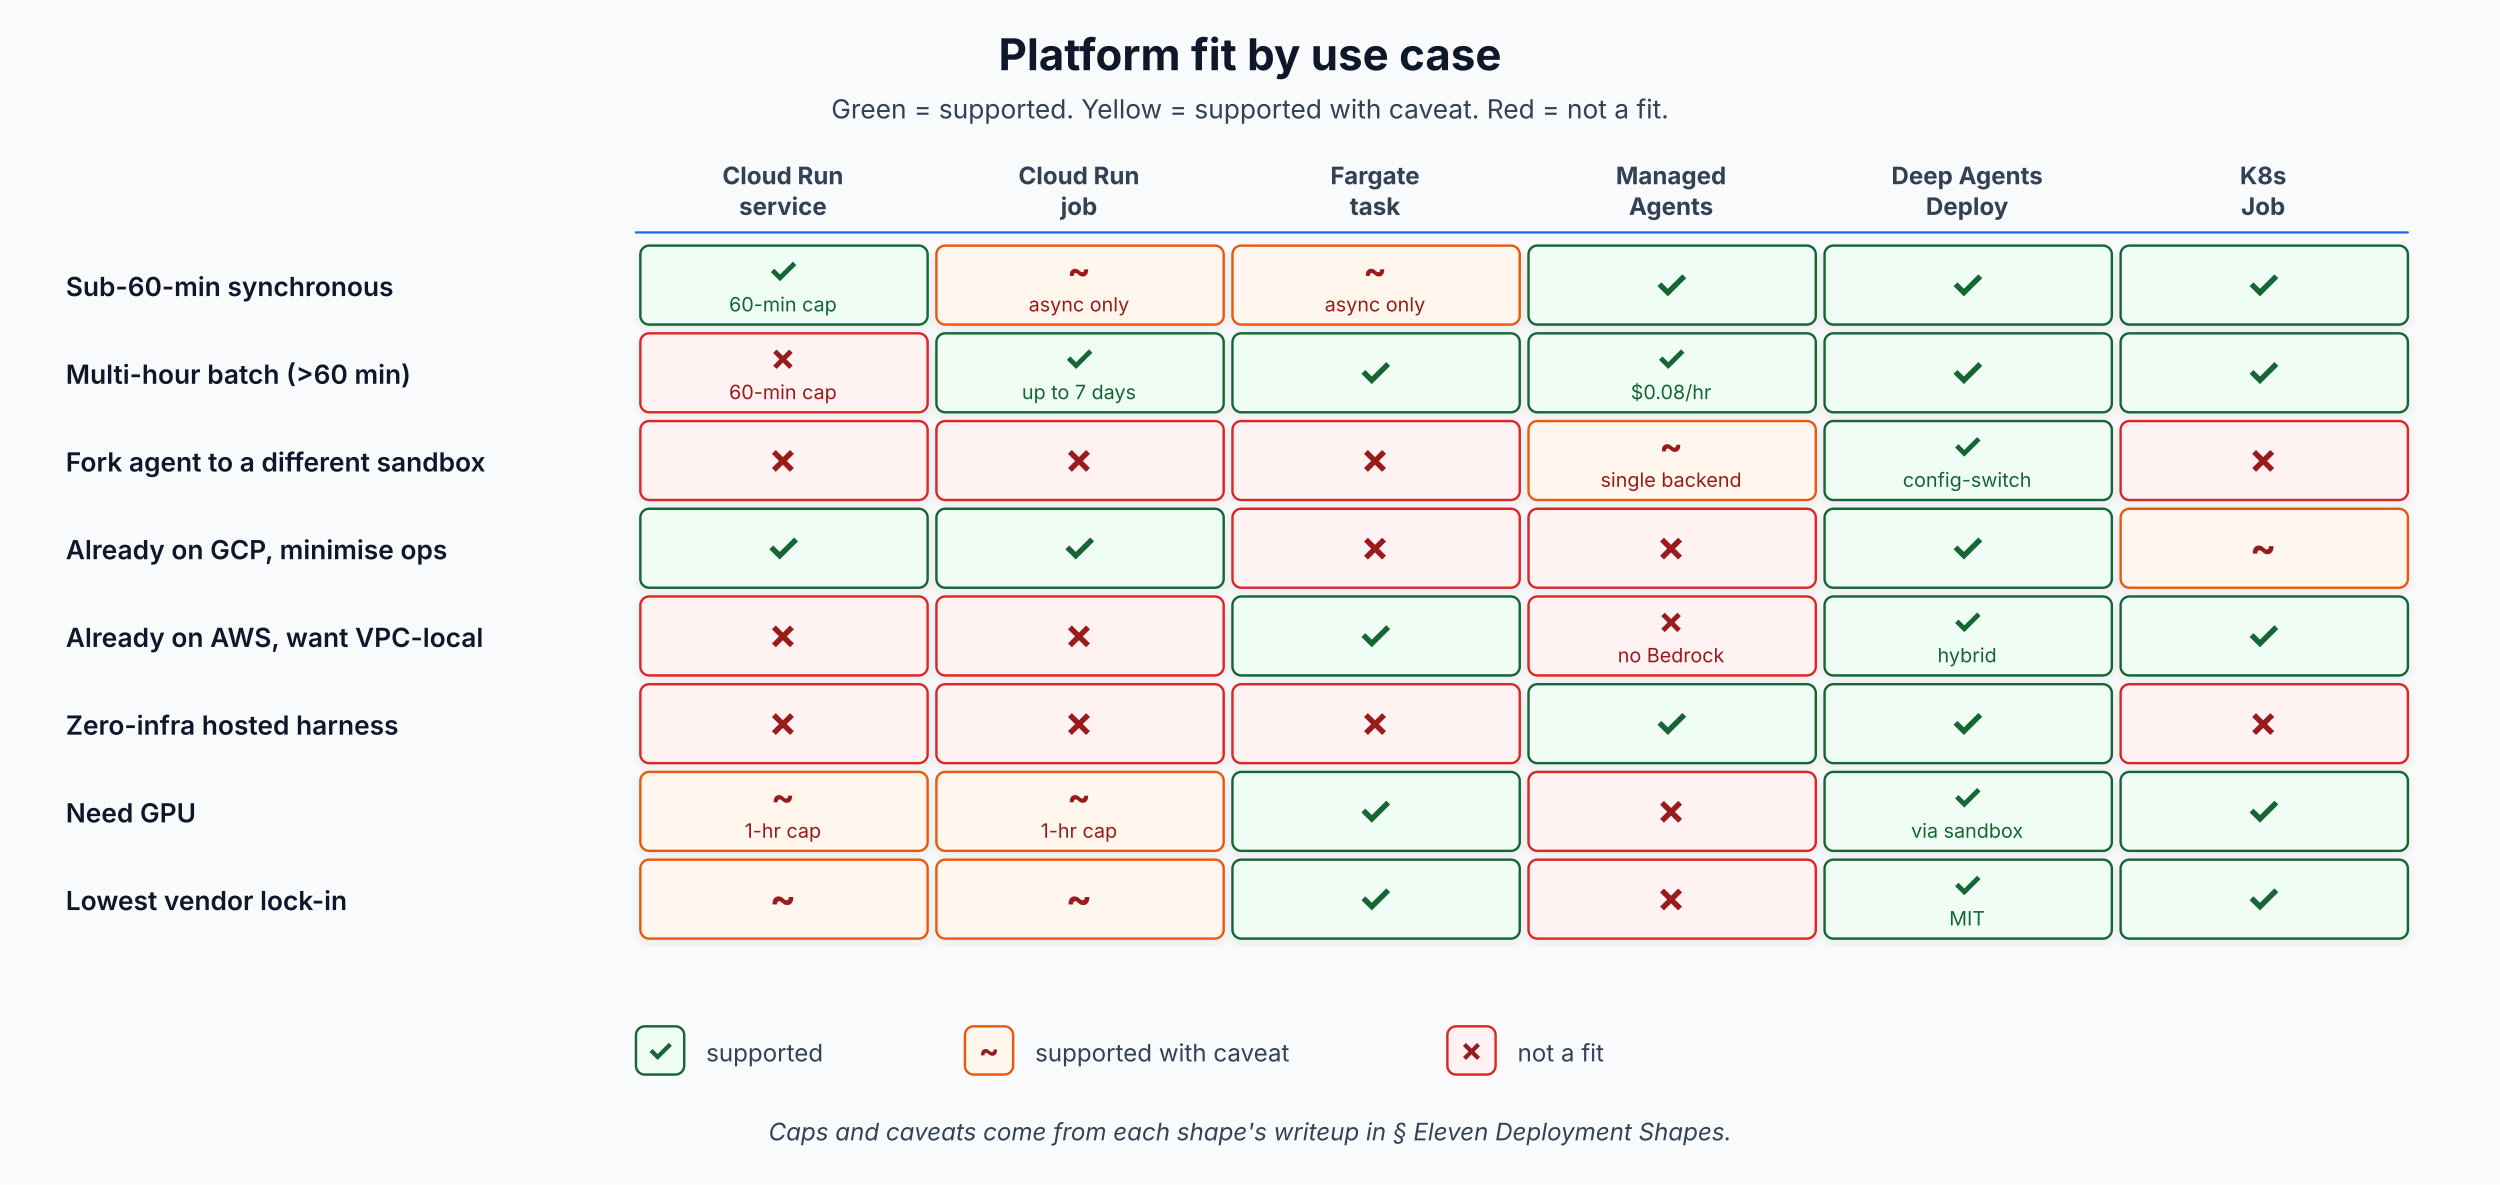
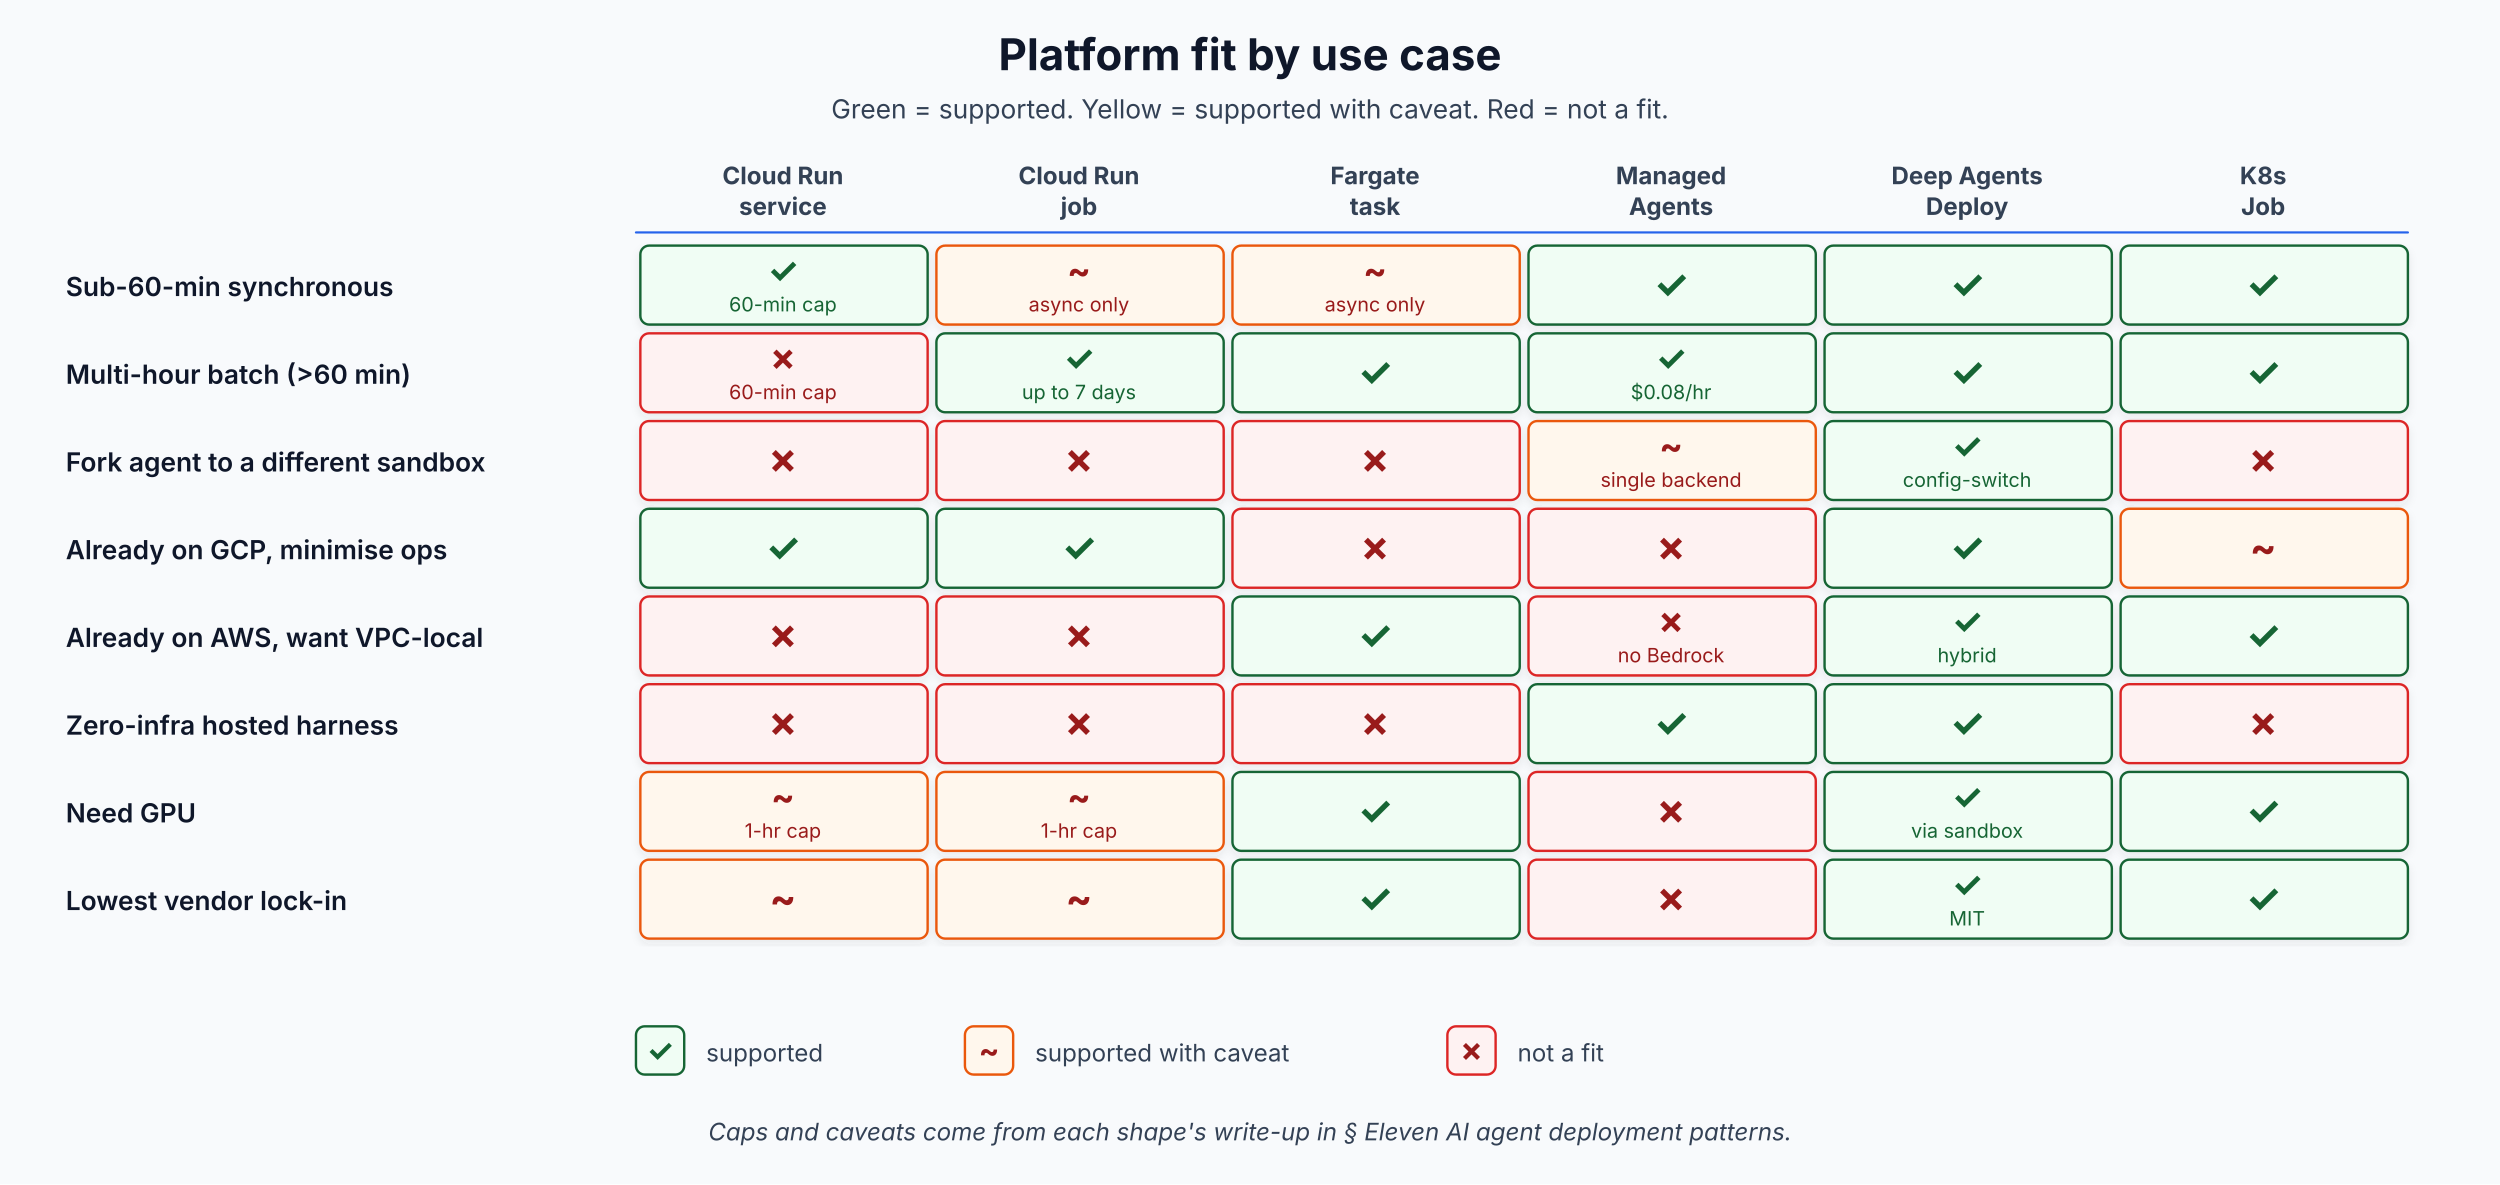
<svg xmlns="http://www.w3.org/2000/svg" viewBox="0 0 1140 540" font-family="Inter, system-ui, sans-serif" role="img" aria-label="Platform fit by use case" data-visual-system="evidence-plate-v1" preserveAspectRatio="xMidYMid meet" shape-rendering="geometricPrecision" text-rendering="geometricPrecision">
  <defs>
    <filter id="dsm" x="-10%" y="-10%" width="120%" height="120%">
      <feDropShadow dx="0" dy="2" stdDeviation="2" flood-color="#334155" flood-opacity="0.08" />
    </filter>
  </defs>
  <style data-visual-system="evidence-plate-v1">
    * { animation: none !important; }
    .anim-box, .bar, .bar-text, .seq-item, .t-box, .flow { opacity: 1 !important; transform: none !important; }
    path, line, polyline { stroke-linecap: round; stroke-linejoin: round; }
  </style>
  <rect width="1140" height="540" fill="#f8fafc" />
  <text y="32" text-anchor="middle" font-size="20" font-weight="700" fill="#0f172a" x="570">Platform fit by use case</text>
  <text y="54" text-anchor="middle" font-size="12" fill="#334155" x="570">Green = supported. Yellow = supported with caveat. Red = not a fit.</text>
  <g font-size="11" font-weight="700" fill="#334155" text-anchor="middle">
    <text y="84" x="357">Cloud Run</text>
    <text y="98" x="357">service</text>
    <text y="84" x="492">Cloud Run</text>
    <text y="98" x="492">job</text>
    <text y="84" x="627">Fargate</text>
    <text y="98" x="627">task</text>
    <text y="84" x="762">Managed</text>
    <text y="98" x="762">Agents</text>
    <text y="84" x="897">Deep Agents</text>
    <text y="98" x="897">Deploy</text>
    <text y="84" x="1032">K8s</text>
    <text y="98" x="1032">Job</text>
  </g>
  <line x1="290" y1="106" x2="1098" y2="106" stroke="#2563eb" stroke-width="1" />
  <text y="135" font-size="12" font-weight="600" fill="#0f172a" x="30">Sub-60-min synchronous</text>
  <g filter="url(#dsm)">
    <rect x="292" y="112" width="131" height="36" rx="4" fill="#f0fdf4" stroke="#166534" stroke-width="1.1" />
  </g>
  <text y="129" text-anchor="middle" font-size="16" font-weight="700" fill="#166534" x="357">✓</text>
  <text y="142" text-anchor="middle" font-size="9" fill="#166534" x="357">60-min cap</text>
  <g filter="url(#dsm)">
    <rect x="427" y="112" width="131" height="36" rx="4" fill="#fff7ed" stroke="#ea580c" stroke-width="1.1" />
  </g>
  <text y="129" text-anchor="middle" font-size="16" font-weight="700" fill="#991b1b" x="492">~</text>
  <text y="142" text-anchor="middle" font-size="9" fill="#991b1b" x="492">async only</text>
  <g filter="url(#dsm)">
    <rect x="562" y="112" width="131" height="36" rx="4" fill="#fff7ed" stroke="#ea580c" stroke-width="1.1" />
  </g>
  <text y="129" text-anchor="middle" font-size="16" font-weight="700" fill="#991b1b" x="627">~</text>
  <text y="142" text-anchor="middle" font-size="9" fill="#991b1b" x="627">async only</text>
  <g filter="url(#dsm)">
    <rect x="697" y="112" width="131" height="36" rx="4" fill="#f0fdf4" stroke="#166534" stroke-width="1.1" />
  </g>
  <text y="136" text-anchor="middle" font-size="18" font-weight="700" fill="#166534" x="762">✓</text>
  <g filter="url(#dsm)">
    <rect x="832" y="112" width="131" height="36" rx="4" fill="#f0fdf4" stroke="#166534" stroke-width="1.1" />
  </g>
  <text y="136" text-anchor="middle" font-size="18" font-weight="700" fill="#166534" x="897">✓</text>
  <g filter="url(#dsm)">
    <rect x="967" y="112" width="131" height="36" rx="4" fill="#f0fdf4" stroke="#166534" stroke-width="1.1" />
  </g>
  <text y="136" text-anchor="middle" font-size="18" font-weight="700" fill="#166534" x="1032">✓</text>
  <text y="175" font-size="12" font-weight="600" fill="#0f172a" x="30">Multi-hour batch (&gt;60 min)</text>
  <g filter="url(#dsm)">
    <rect x="292" y="152" width="131" height="36" rx="4" fill="#fef2f2" stroke="#dc2626" stroke-width="1.1" />
  </g>
  <text y="169" text-anchor="middle" font-size="16" font-weight="700" fill="#991b1b" x="357">✗</text>
  <text y="182" text-anchor="middle" font-size="9" fill="#991b1b" x="357">60-min cap</text>
  <g filter="url(#dsm)">
    <rect x="427" y="152" width="131" height="36" rx="4" fill="#f0fdf4" stroke="#166534" stroke-width="1.1" />
  </g>
  <text y="169" text-anchor="middle" font-size="16" font-weight="700" fill="#166534" x="492">✓</text>
  <text y="182" text-anchor="middle" font-size="9" fill="#166534" x="492">up to 7 days</text>
  <g filter="url(#dsm)">
    <rect x="562" y="152" width="131" height="36" rx="4" fill="#f0fdf4" stroke="#166534" stroke-width="1.1" />
  </g>
  <text y="176" text-anchor="middle" font-size="18" font-weight="700" fill="#166534" x="627">✓</text>
  <g filter="url(#dsm)">
    <rect x="697" y="152" width="131" height="36" rx="4" fill="#f0fdf4" stroke="#166534" stroke-width="1.1" />
  </g>
  <text y="169" text-anchor="middle" font-size="16" font-weight="700" fill="#166534" x="762">✓</text>
  <text y="182" text-anchor="middle" font-size="9" fill="#166534" x="762">$0.08/hr</text>
  <g filter="url(#dsm)">
    <rect x="832" y="152" width="131" height="36" rx="4" fill="#f0fdf4" stroke="#166534" stroke-width="1.1" />
  </g>
  <text y="176" text-anchor="middle" font-size="18" font-weight="700" fill="#166534" x="897">✓</text>
  <g filter="url(#dsm)">
    <rect x="967" y="152" width="131" height="36" rx="4" fill="#f0fdf4" stroke="#166534" stroke-width="1.1" />
  </g>
  <text y="176" text-anchor="middle" font-size="18" font-weight="700" fill="#166534" x="1032">✓</text>
  <text y="215" font-size="12" font-weight="600" fill="#0f172a" x="30">Fork agent to a different sandbox</text>
  <g filter="url(#dsm)">
    <rect x="292" y="192" width="131" height="36" rx="4" fill="#fef2f2" stroke="#dc2626" stroke-width="1.1" />
  </g>
  <text y="216" text-anchor="middle" font-size="18" font-weight="700" fill="#991b1b" x="357">✗</text>
  <g filter="url(#dsm)">
    <rect x="427" y="192" width="131" height="36" rx="4" fill="#fef2f2" stroke="#dc2626" stroke-width="1.1" />
  </g>
  <text y="216" text-anchor="middle" font-size="18" font-weight="700" fill="#991b1b" x="492">✗</text>
  <g filter="url(#dsm)">
    <rect x="562" y="192" width="131" height="36" rx="4" fill="#fef2f2" stroke="#dc2626" stroke-width="1.1" />
  </g>
  <text y="216" text-anchor="middle" font-size="18" font-weight="700" fill="#991b1b" x="627">✗</text>
  <g filter="url(#dsm)">
    <rect x="697" y="192" width="131" height="36" rx="4" fill="#fff7ed" stroke="#ea580c" stroke-width="1.1" />
  </g>
  <text y="209" text-anchor="middle" font-size="16" font-weight="700" fill="#991b1b" x="762">~</text>
  <text y="222" text-anchor="middle" font-size="9" fill="#991b1b" x="762">single backend</text>
  <g filter="url(#dsm)">
    <rect x="832" y="192" width="131" height="36" rx="4" fill="#f0fdf4" stroke="#166534" stroke-width="1.1" />
  </g>
  <text y="209" text-anchor="middle" font-size="16" font-weight="700" fill="#166534" x="897">✓</text>
  <text y="222" text-anchor="middle" font-size="9" fill="#166534" x="897">config-switch</text>
  <g filter="url(#dsm)">
    <rect x="967" y="192" width="131" height="36" rx="4" fill="#fef2f2" stroke="#dc2626" stroke-width="1.1" />
  </g>
  <text y="216" text-anchor="middle" font-size="18" font-weight="700" fill="#991b1b" x="1032">✗</text>
  <text y="255" font-size="12" font-weight="600" fill="#0f172a" x="30">Already on GCP, minimise ops</text>
  <g filter="url(#dsm)">
    <rect x="292" y="232" width="131" height="36" rx="4" fill="#f0fdf4" stroke="#166534" stroke-width="1.1" />
  </g>
  <text y="256" text-anchor="middle" font-size="18" font-weight="700" fill="#166534" x="357">✓</text>
  <g filter="url(#dsm)">
    <rect x="427" y="232" width="131" height="36" rx="4" fill="#f0fdf4" stroke="#166534" stroke-width="1.1" />
  </g>
  <text y="256" text-anchor="middle" font-size="18" font-weight="700" fill="#166534" x="492">✓</text>
  <g filter="url(#dsm)">
    <rect x="562" y="232" width="131" height="36" rx="4" fill="#fef2f2" stroke="#dc2626" stroke-width="1.1" />
  </g>
  <text y="256" text-anchor="middle" font-size="18" font-weight="700" fill="#991b1b" x="627">✗</text>
  <g filter="url(#dsm)">
    <rect x="697" y="232" width="131" height="36" rx="4" fill="#fef2f2" stroke="#dc2626" stroke-width="1.1" />
  </g>
  <text y="256" text-anchor="middle" font-size="18" font-weight="700" fill="#991b1b" x="762">✗</text>
  <g filter="url(#dsm)">
    <rect x="832" y="232" width="131" height="36" rx="4" fill="#f0fdf4" stroke="#166534" stroke-width="1.1" />
  </g>
  <text y="256" text-anchor="middle" font-size="18" font-weight="700" fill="#166534" x="897">✓</text>
  <g filter="url(#dsm)">
    <rect x="967" y="232" width="131" height="36" rx="4" fill="#fff7ed" stroke="#ea580c" stroke-width="1.1" />
  </g>
  <text y="256" text-anchor="middle" font-size="18" font-weight="700" fill="#991b1b" x="1032">~</text>
  <text y="295" font-size="12" font-weight="600" fill="#0f172a" x="30">Already on AWS, want VPC-local</text>
  <g filter="url(#dsm)">
    <rect x="292" y="272" width="131" height="36" rx="4" fill="#fef2f2" stroke="#dc2626" stroke-width="1.1" />
  </g>
  <text y="296" text-anchor="middle" font-size="18" font-weight="700" fill="#991b1b" x="357">✗</text>
  <g filter="url(#dsm)">
    <rect x="427" y="272" width="131" height="36" rx="4" fill="#fef2f2" stroke="#dc2626" stroke-width="1.1" />
  </g>
  <text y="296" text-anchor="middle" font-size="18" font-weight="700" fill="#991b1b" x="492">✗</text>
  <g filter="url(#dsm)">
    <rect x="562" y="272" width="131" height="36" rx="4" fill="#f0fdf4" stroke="#166534" stroke-width="1.1" />
  </g>
  <text y="296" text-anchor="middle" font-size="18" font-weight="700" fill="#166534" x="627">✓</text>
  <g filter="url(#dsm)">
    <rect x="697" y="272" width="131" height="36" rx="4" fill="#fef2f2" stroke="#dc2626" stroke-width="1.1" />
  </g>
  <text y="289" text-anchor="middle" font-size="16" font-weight="700" fill="#991b1b" x="762">✗</text>
  <text y="302" text-anchor="middle" font-size="9" fill="#991b1b" x="762">no Bedrock</text>
  <g filter="url(#dsm)">
    <rect x="832" y="272" width="131" height="36" rx="4" fill="#f0fdf4" stroke="#166534" stroke-width="1.1" />
  </g>
  <text y="289" text-anchor="middle" font-size="16" font-weight="700" fill="#166534" x="897">✓</text>
  <text y="302" text-anchor="middle" font-size="9" fill="#166534" x="897">hybrid</text>
  <g filter="url(#dsm)">
    <rect x="967" y="272" width="131" height="36" rx="4" fill="#f0fdf4" stroke="#166534" stroke-width="1.1" />
  </g>
  <text y="296" text-anchor="middle" font-size="18" font-weight="700" fill="#166534" x="1032">✓</text>
  <text y="335" font-size="12" font-weight="600" fill="#0f172a" x="30">Zero-infra hosted harness</text>
  <g filter="url(#dsm)">
    <rect x="292" y="312" width="131" height="36" rx="4" fill="#fef2f2" stroke="#dc2626" stroke-width="1.1" />
  </g>
  <text y="336" text-anchor="middle" font-size="18" font-weight="700" fill="#991b1b" x="357">✗</text>
  <g filter="url(#dsm)">
    <rect x="427" y="312" width="131" height="36" rx="4" fill="#fef2f2" stroke="#dc2626" stroke-width="1.1" />
  </g>
  <text y="336" text-anchor="middle" font-size="18" font-weight="700" fill="#991b1b" x="492">✗</text>
  <g filter="url(#dsm)">
    <rect x="562" y="312" width="131" height="36" rx="4" fill="#fef2f2" stroke="#dc2626" stroke-width="1.1" />
  </g>
  <text y="336" text-anchor="middle" font-size="18" font-weight="700" fill="#991b1b" x="627">✗</text>
  <g filter="url(#dsm)">
    <rect x="697" y="312" width="131" height="36" rx="4" fill="#f0fdf4" stroke="#166534" stroke-width="1.1" />
  </g>
  <text y="336" text-anchor="middle" font-size="18" font-weight="700" fill="#166534" x="762">✓</text>
  <g filter="url(#dsm)">
    <rect x="832" y="312" width="131" height="36" rx="4" fill="#f0fdf4" stroke="#166534" stroke-width="1.1" />
  </g>
  <text y="336" text-anchor="middle" font-size="18" font-weight="700" fill="#166534" x="897">✓</text>
  <g filter="url(#dsm)">
    <rect x="967" y="312" width="131" height="36" rx="4" fill="#fef2f2" stroke="#dc2626" stroke-width="1.1" />
  </g>
  <text y="336" text-anchor="middle" font-size="18" font-weight="700" fill="#991b1b" x="1032">✗</text>
  <text y="375" font-size="12" font-weight="600" fill="#0f172a" x="30">Need GPU</text>
  <g filter="url(#dsm)">
    <rect x="292" y="352" width="131" height="36" rx="4" fill="#fff7ed" stroke="#ea580c" stroke-width="1.1" />
  </g>
  <text y="369" text-anchor="middle" font-size="16" font-weight="700" fill="#991b1b" x="357">~</text>
  <text y="382" text-anchor="middle" font-size="9" fill="#991b1b" x="357">1-hr cap</text>
  <g filter="url(#dsm)">
    <rect x="427" y="352" width="131" height="36" rx="4" fill="#fff7ed" stroke="#ea580c" stroke-width="1.1" />
  </g>
  <text y="369" text-anchor="middle" font-size="16" font-weight="700" fill="#991b1b" x="492">~</text>
  <text y="382" text-anchor="middle" font-size="9" fill="#991b1b" x="492">1-hr cap</text>
  <g filter="url(#dsm)">
    <rect x="562" y="352" width="131" height="36" rx="4" fill="#f0fdf4" stroke="#166534" stroke-width="1.1" />
  </g>
  <text y="376" text-anchor="middle" font-size="18" font-weight="700" fill="#166534" x="627">✓</text>
  <g filter="url(#dsm)">
    <rect x="697" y="352" width="131" height="36" rx="4" fill="#fef2f2" stroke="#dc2626" stroke-width="1.1" />
  </g>
  <text y="376" text-anchor="middle" font-size="18" font-weight="700" fill="#991b1b" x="762">✗</text>
  <g filter="url(#dsm)">
    <rect x="832" y="352" width="131" height="36" rx="4" fill="#f0fdf4" stroke="#166534" stroke-width="1.1" />
  </g>
  <text y="369" text-anchor="middle" font-size="16" font-weight="700" fill="#166534" x="897">✓</text>
  <text y="382" text-anchor="middle" font-size="9" fill="#166534" x="897">via sandbox</text>
  <g filter="url(#dsm)">
    <rect x="967" y="352" width="131" height="36" rx="4" fill="#f0fdf4" stroke="#166534" stroke-width="1.1" />
  </g>
  <text y="376" text-anchor="middle" font-size="18" font-weight="700" fill="#166534" x="1032">✓</text>
  <text y="415" font-size="12" font-weight="600" fill="#0f172a" x="30">Lowest vendor lock-in</text>
  <g filter="url(#dsm)">
    <rect x="292" y="392" width="131" height="36" rx="4" fill="#fff7ed" stroke="#ea580c" stroke-width="1.1" />
  </g>
  <text y="416" text-anchor="middle" font-size="18" font-weight="700" fill="#991b1b" x="357">~</text>
  <g filter="url(#dsm)">
    <rect x="427" y="392" width="131" height="36" rx="4" fill="#fff7ed" stroke="#ea580c" stroke-width="1.1" />
  </g>
  <text y="416" text-anchor="middle" font-size="18" font-weight="700" fill="#991b1b" x="492">~</text>
  <g filter="url(#dsm)">
    <rect x="562" y="392" width="131" height="36" rx="4" fill="#f0fdf4" stroke="#166534" stroke-width="1.1" />
  </g>
  <text y="416" text-anchor="middle" font-size="18" font-weight="700" fill="#166534" x="627">✓</text>
  <g filter="url(#dsm)">
    <rect x="697" y="392" width="131" height="36" rx="4" fill="#fef2f2" stroke="#dc2626" stroke-width="1.1" />
  </g>
  <text y="416" text-anchor="middle" font-size="18" font-weight="700" fill="#991b1b" x="762">✗</text>
  <g filter="url(#dsm)">
    <rect x="832" y="392" width="131" height="36" rx="4" fill="#f0fdf4" stroke="#166534" stroke-width="1.1" />
  </g>
  <text y="409" text-anchor="middle" font-size="16" font-weight="700" fill="#166534" x="897">✓</text>
  <text y="422" text-anchor="middle" font-size="9" fill="#166534" x="897">MIT</text>
  <g filter="url(#dsm)">
    <rect x="967" y="392" width="131" height="36" rx="4" fill="#f0fdf4" stroke="#166534" stroke-width="1.1" />
  </g>
  <text y="416" text-anchor="middle" font-size="18" font-weight="700" fill="#166534" x="1032">✓</text>
  <g font-size="11" fill="#334155">
    <rect x="290" y="468" width="22" height="22" rx="4" fill="#f0fdf4" stroke="#166534" stroke-width="1.1" />
    <text y="484" text-anchor="middle" font-size="14" font-weight="700" fill="#166534" x="301">✓</text>
    <text y="484" x="322">supported</text>
    <rect x="440" y="468" width="22" height="22" rx="4" fill="#fff7ed" stroke="#ea580c" stroke-width="1.1" />
    <text y="484" text-anchor="middle" font-size="14" font-weight="700" fill="#991b1b" x="451">~</text>
    <text y="484" x="472">supported with caveat</text>
    <rect x="660" y="468" width="22" height="22" rx="4" fill="#fef2f2" stroke="#dc2626" stroke-width="1.1" />
    <text y="484" text-anchor="middle" font-size="14" font-weight="700" fill="#991b1b" x="671">✗</text>
    <text y="484" x="692">not a fit</text>
  </g>
-   <text y="520" text-anchor="middle" font-size="11" fill="#334155" font-style="italic" x="570">Caps and caveats come from each shape's writeup in § Eleven Deployment Shapes.</text>
+   <text y="520" text-anchor="middle" font-size="11" fill="#334155" font-style="italic" x="570">Caps and caveats come from each shape's write-up in § Eleven AI agent deployment patterns.</text>
</svg>
